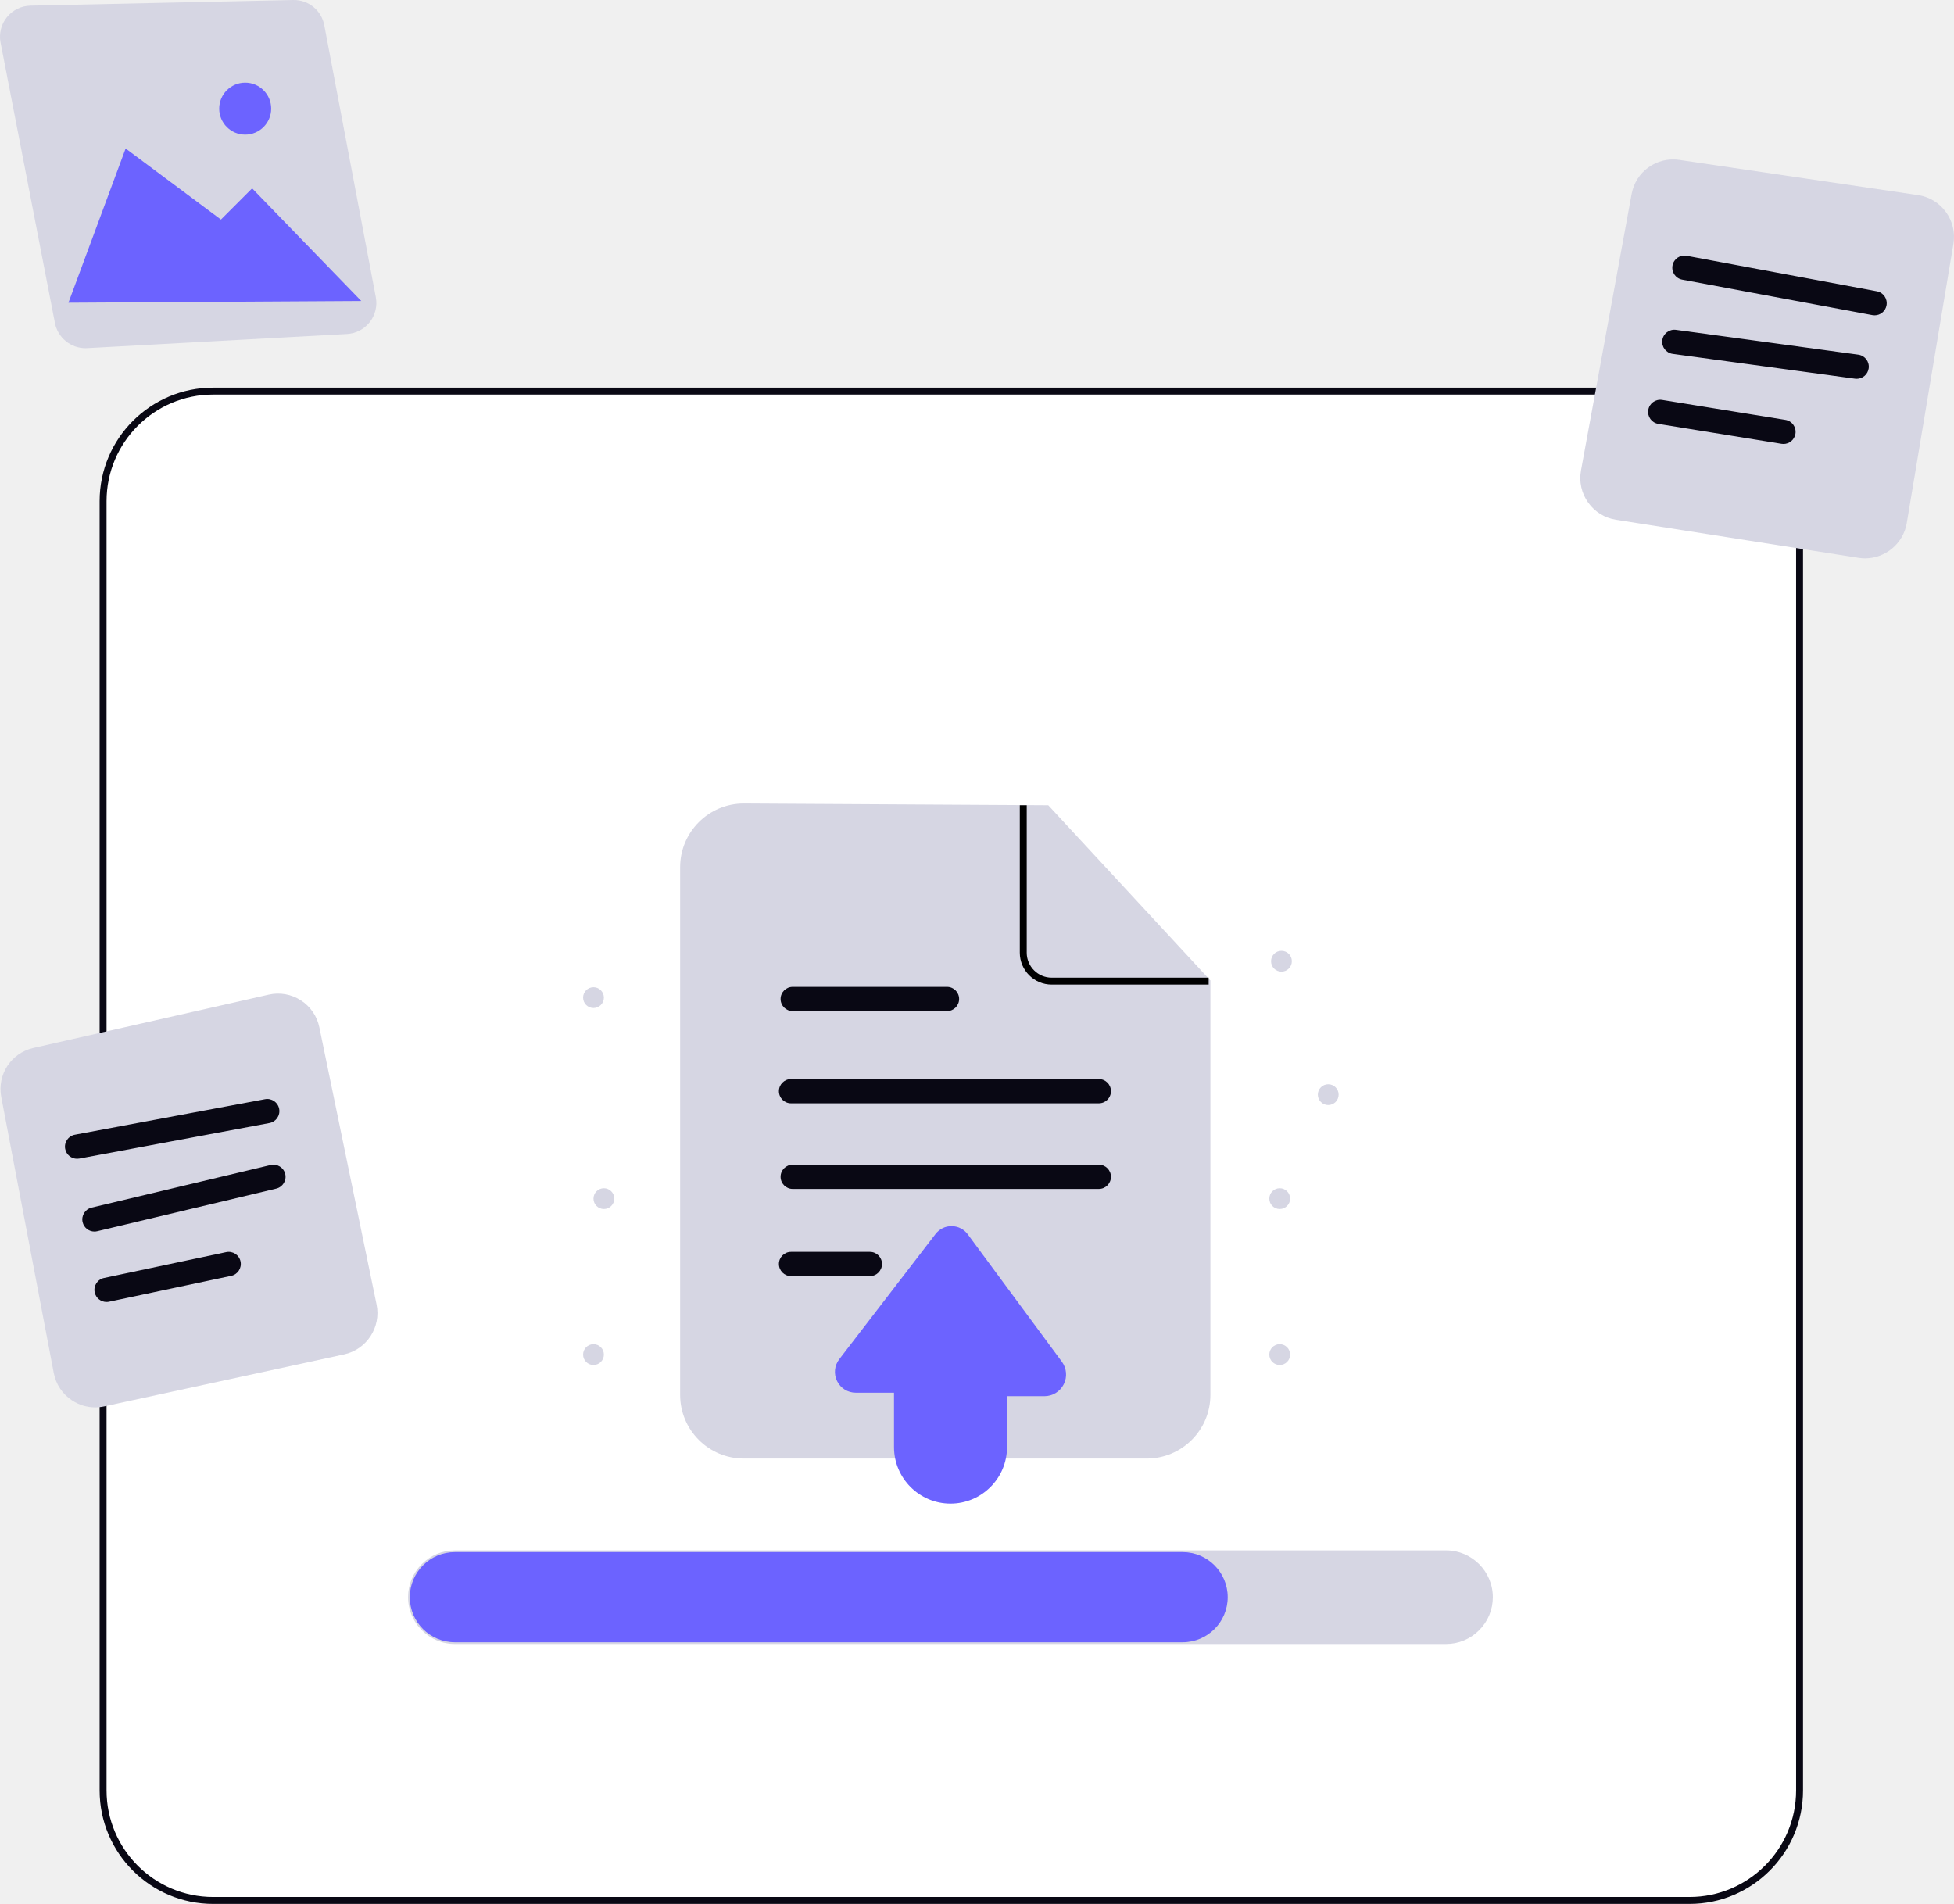
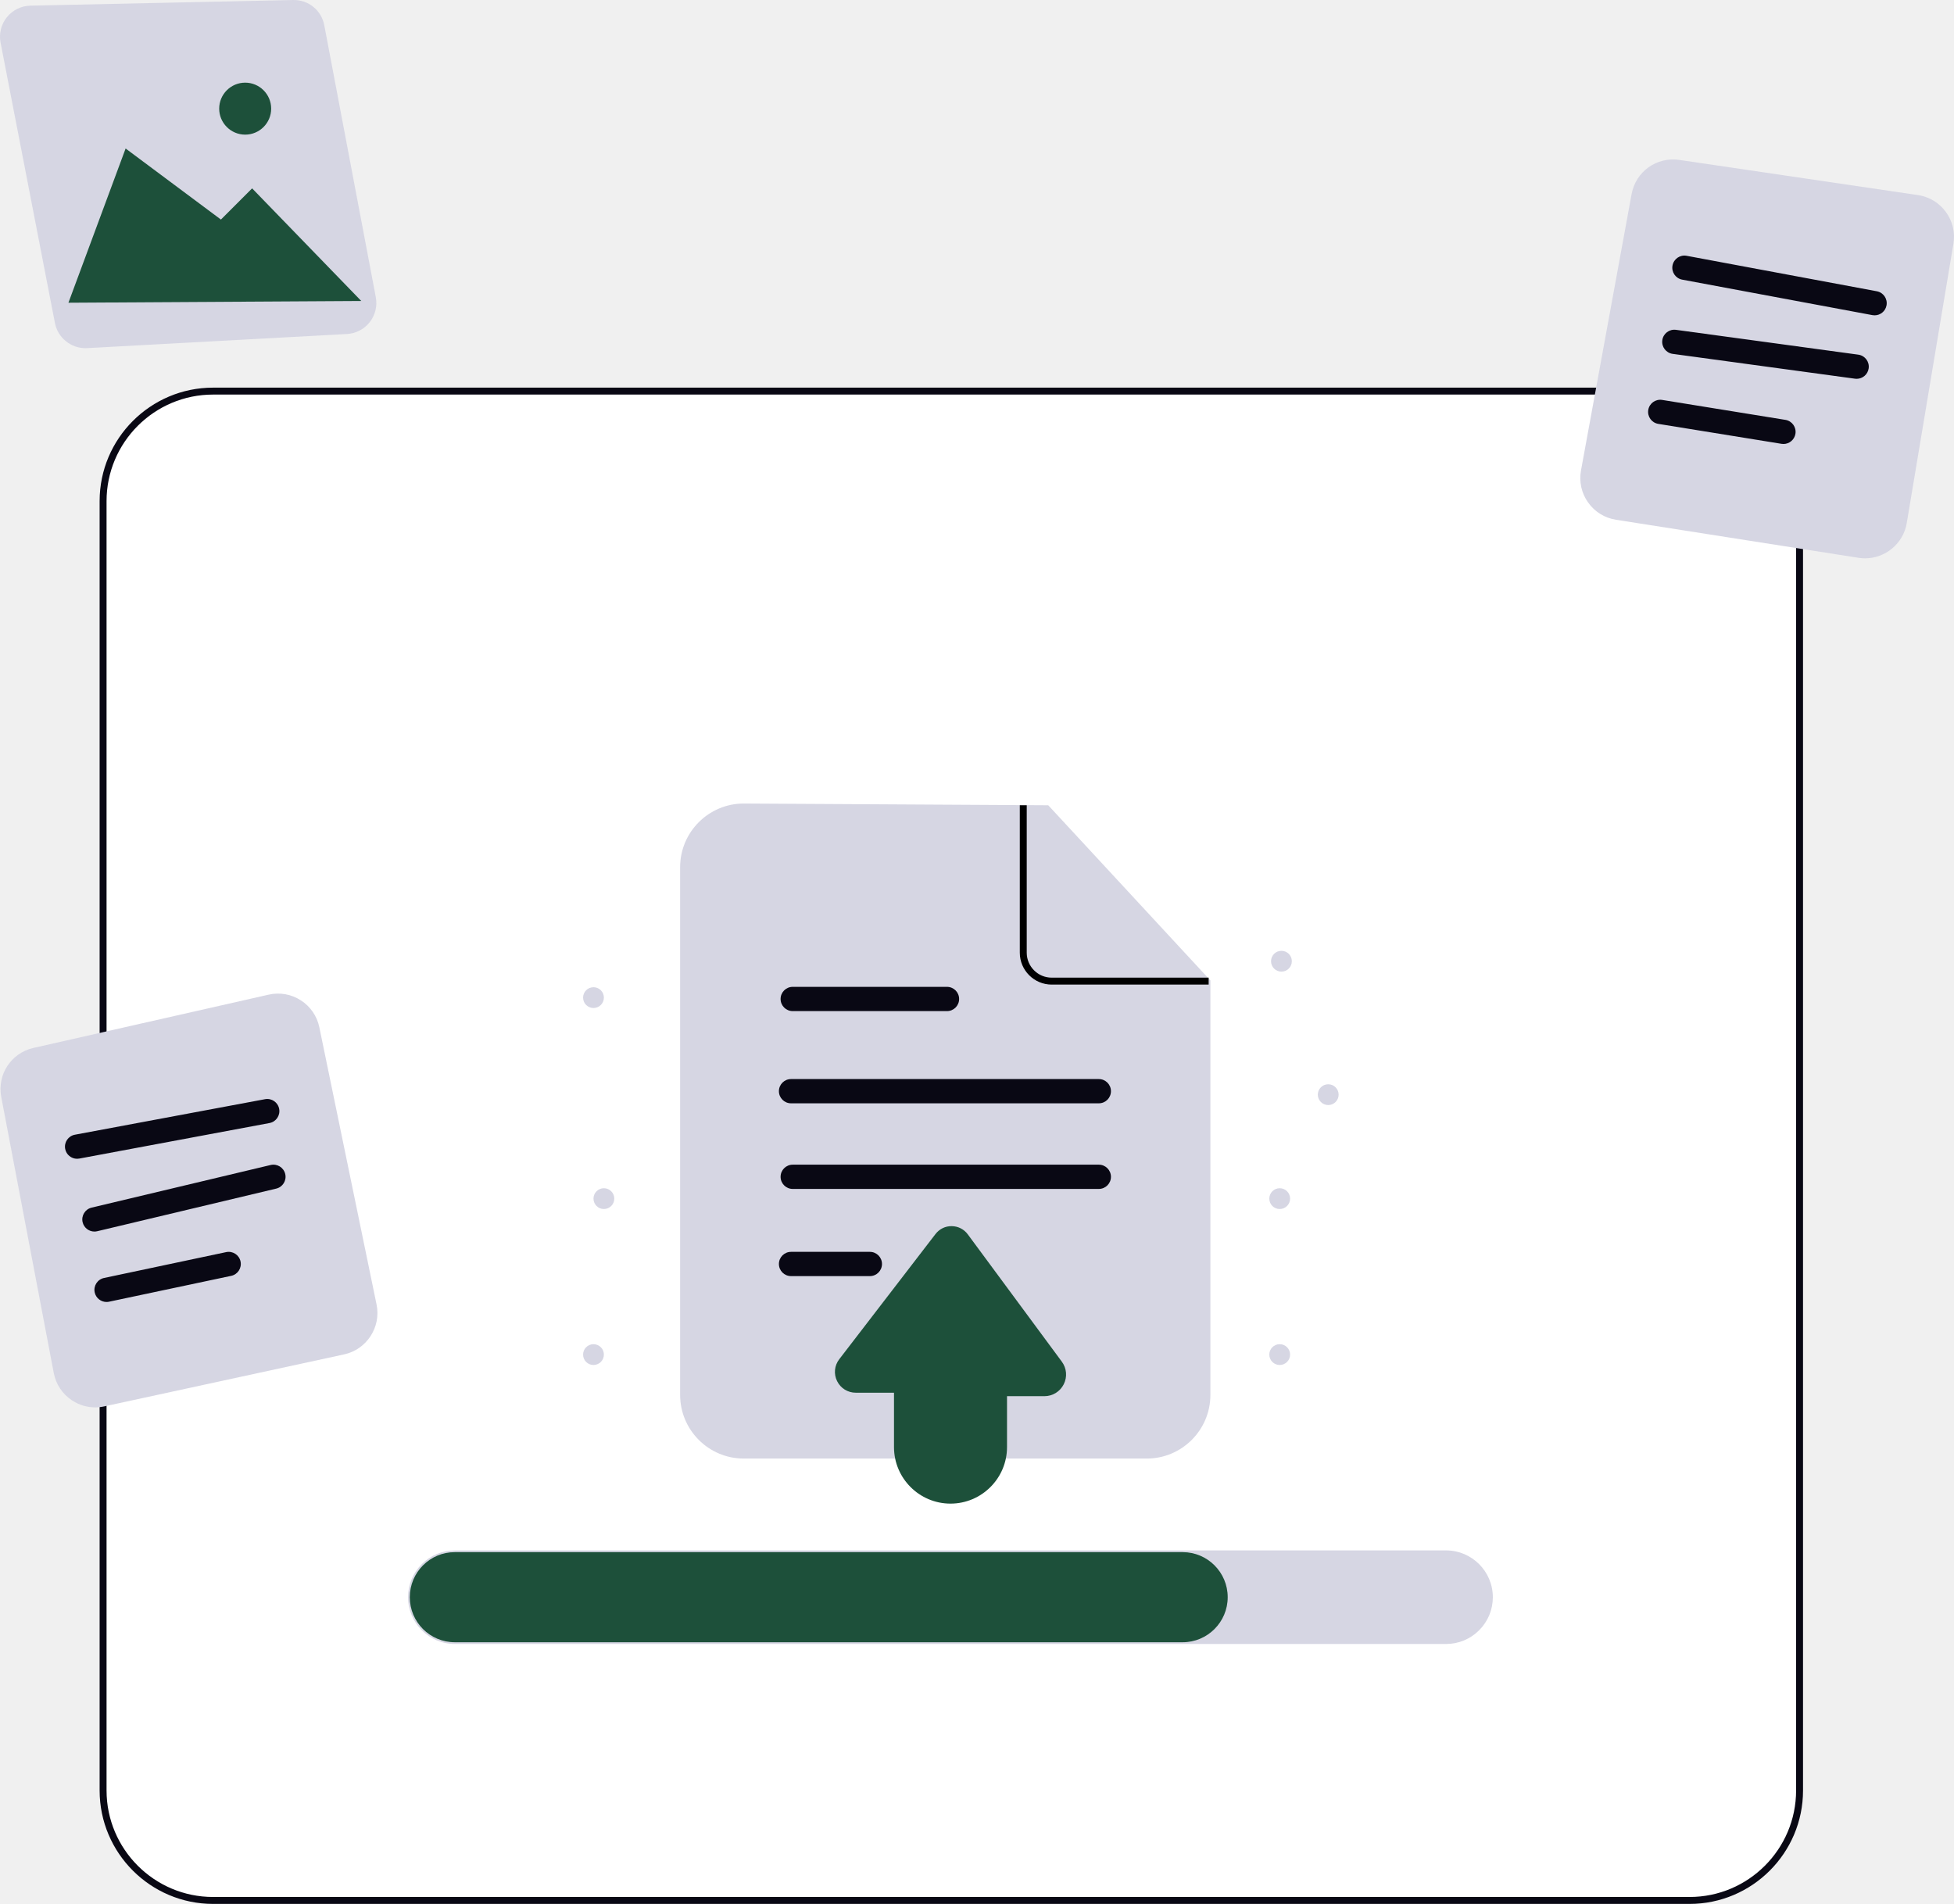
<svg xmlns="http://www.w3.org/2000/svg" width="855.425" height="833.487" viewBox="0 0 855.425 833.487" role="img" artist="Katerina Limpitsouni" source="https://undraw.co/">
  <path d="M739.662,831.97H93.282c-26.55,0-48.151-21.601-48.151-48.153V219.368c0-26.55,21.601-48.151,48.151-48.151h646.38c26.552,0,48.153,21.601,48.153,48.151v564.449c0,26.552-21.601,48.153-48.153,48.153Z" fill="#fff" />
  <path d="M739.662,833.487H93.282c-27.387,0-49.669-22.281-49.669-49.67V219.368c0-27.387,22.281-49.669,49.669-49.669h646.38c27.389,0,49.67,22.281,49.67,49.669v564.449c0,27.389-22.281,49.67-49.67,49.67ZM93.282,172.734c-25.714,0-46.634,20.92-46.634,46.634v564.449c0,25.714,20.92,46.636,46.634,46.636h646.38c25.714,0,46.636-20.921,46.636-46.636V219.368c0-25.714-20.921-46.634-46.636-46.634H93.282Z" fill="#090814" />
  <path d="M633.052,719.696H199.124c-11.295,0-20.483-9.188-20.483-20.483,0-5.467,2.132-10.609,6.004-14.479,3.855-3.872,8.998-6.004,14.479-6.004h433.928c11.295,0,20.483,9.188,20.483,20.483,0,5.467-2.132,10.61-6.002,14.48-3.854,3.87-8.997,6.002-14.48,6.002Z" fill="#d6d6e3" />
-   <path d="M537.466,699.215c0,5.447-2.215,10.378-5.78,13.943-3.566,3.566-8.497,5.781-13.944,5.781H199.124c-10.893,0-19.724-8.83-19.724-19.724,0-5.447,2.215-10.378,5.781-13.943,3.565-3.58,8.496-5.781,13.943-5.781h318.618c10.893,0,19.724,8.831,19.724,19.724Z" fill="#6c63ff" />
+   <path d="M537.466,699.215c0,5.447-2.215,10.378-5.78,13.943-3.566,3.566-8.497,5.781-13.944,5.781H199.124c-10.893,0-19.724-8.83-19.724-19.724,0-5.447,2.215-10.378,5.781-13.943,3.565-3.58,8.496-5.781,13.943-5.781h318.618c10.893,0,19.724,8.831,19.724,19.724Z" fill="#1d503a" />
  <path d="M502.032,638.523h-176.43c-15.357,0-27.852-12.495-27.852-27.854v-231.05c0-15.357,12.495-27.852,27.852-27.852l133.307.76,70.976,76.688v181.454c0,15.359-12.495,27.854-27.854,27.854Z" fill="#d6d6e3" />
  <path d="M414.576,442.638h-67.539c-2.932,0-5.31-2.378-5.31-5.31s2.378-5.31,5.31-5.31h67.539c2.932,0,5.31,2.378,5.31,5.31s-2.378,5.31-5.31,5.31Z" fill="#090814" />
  <path d="M481.044,483.007h-134.743c-2.932,0-5.31-2.378-5.31-5.31s2.378-5.31,5.31-5.31h134.743c2.932,0,5.31,2.378,5.31,5.31s-2.378,5.31-5.31,5.31Z" fill="#090814" />
  <path d="M481.044,520.486h-134.007c-2.932,0-5.31-2.378-5.31-5.31s2.378-5.31,5.31-5.31h134.007c2.932,0,5.31,2.378,5.31,5.31s-2.378,5.31-5.31,5.31Z" fill="#090814" />
  <path d="M380.808,558.651h-34.507c-2.932,0-5.31-2.378-5.31-5.31s2.378-5.31,5.31-5.31h34.507c2.932,0,5.31,2.378,5.31,5.31s-2.378,5.31-5.31,5.31Z" fill="#090814" />
  <path d="M529.127,431.03h-68.711c-7.702,0-13.968-6.266-13.968-13.968v-64.537h3.034v64.537c0,6.029,4.904,10.933,10.933,10.933h68.711v3.034Z" />
-   <path d="M416.114,658.247c-13.64,0-24.738-11.098-24.738-24.738v-23.813h-16.741c-3.497,0-6.628-1.948-8.173-5.085s-1.181-6.805.95-9.578l42.128-54.797c1.711-2.224,4.309-3.503,7.105-3.457,2.805.027,5.37,1.336,7.036,3.593l41.167,55.729c2.138,2.894,2.46,6.688.839,9.902-1.622,3.214-4.866,5.21-8.465,5.21h-16.369v22.296c0,13.64-11.098,24.738-24.738,24.738Z" fill="#6c63ff" />
+   <path d="M416.114,658.247c-13.64,0-24.738-11.098-24.738-24.738v-23.813h-16.741c-3.497,0-6.628-1.948-8.173-5.085s-1.181-6.805.95-9.578l42.128-54.797c1.711-2.224,4.309-3.503,7.105-3.457,2.805.027,5.37,1.336,7.036,3.593l41.167,55.729c2.138,2.894,2.46,6.688.839,9.902-1.622,3.214-4.866,5.21-8.465,5.21h-16.369v22.296c0,13.64-11.098,24.738-24.738,24.738Z" fill="#1d503a" />
  <circle cx="560.989" cy="420.8" r="4.552" fill="#d6d6e3" />
  <circle cx="581.471" cy="479.214" r="4.552" fill="#d6d6e3" />
  <circle cx="259.819" cy="436.731" r="4.552" fill="#d6d6e3" />
  <circle cx="264.37" cy="524.731" r="4.552" fill="#d6d6e3" />
  <circle cx="259.819" cy="593.006" r="4.552" fill="#d6d6e3" />
  <circle cx="560.23" cy="593.006" r="4.552" fill="#d6d6e3" />
  <circle cx="560.23" cy="524.731" r="4.552" fill="#d6d6e3" />
  <path d="M37.401,152.421c-6.445,0-12.113-4.618-13.351-11.009L.25,18.656c-.765-3.944.244-8,2.768-11.126,2.522-3.125,6.272-4.968,10.289-5.054L128.316.004c6.716-.153,12.409,4.509,13.651,11.062l22.557,119.046c.729,3.852-.239,7.831-2.658,10.917-2.418,3.085-6.05,4.977-9.963,5.189l-113.767,6.183c-.246.013-.492.021-.735.021Z" fill="#d6d6e3" />
-   <polygon points="29.958 132.527 54.993 65.01 96.717 96.113 110.372 82.458 158.164 131.768 29.958 132.527" fill="#6c63ff" />
-   <path d="M107.337,58.941c-6.275,0-11.379-5.104-11.379-11.379s5.104-11.379,11.379-11.379,11.379,5.104,11.379,11.379-5.104,11.379-11.379,11.379Z" fill="#6c63ff" />
+   <polygon points="29.958 132.527 54.993 65.01 96.717 96.113 110.372 82.458 158.164 131.768 29.958 132.527" fill="#1d503a" />
+   <path d="M107.337,58.941c-6.275,0-11.379-5.104-11.379-11.379s5.104-11.379,11.379-11.379,11.379,5.104,11.379,11.379-5.104,11.379-11.379,11.379Z" fill="#1d503a" />
  <path d="M41.66,616.113c-3.586,0-7.093-1.049-10.161-3.079-4.193-2.777-7.022-7.026-7.961-11.966L.552,480.253c-1.871-9.841,4.315-19.282,14.083-21.493l102.97-23.324c4.887-1.104,9.892-.221,14.1,2.488,4.211,2.711,7.087,6.906,8.099,11.809l25.054,121.369c2.042,9.89-4.326,19.675-14.194,21.815l-105.04,22.769c-1.319.286-2.646.428-3.963.428Z" fill="#d6d6e3" />
  <path d="M33.746,507.284c-2.507,0-4.737-1.782-5.214-4.337-.539-2.883,1.362-5.657,4.245-6.195l83.246-15.552c2.882-.547,5.656,1.362,6.195,4.245s-1.362,5.657-4.245,6.195l-83.246,15.552c-.329.062-.658.092-.981.092Z" fill="#090814" />
  <path d="M41.334,539.146c-2.403,0-4.58-1.642-5.162-4.082-.679-2.852,1.083-5.716,3.937-6.396l78.363-18.659c2.851-.676,5.715,1.083,6.396,3.937.679,2.852-1.083,5.716-3.937,6.396l-78.363,18.659c-.413.098-.827.145-1.234.145Z" fill="#090814" />
  <path d="M46.642,569.974c-2.455,0-4.66-1.713-5.189-4.211-.607-2.87,1.225-5.688,4.094-6.296l53.462-11.321c2.885-.606,5.69,1.225,6.296,4.094.607,2.87-1.225,5.688-4.094,6.296l-53.462,11.321c-.372.079-.742.117-1.107.117Z" fill="#090814" />
  <path d="M816.494,244.423c-.944,0-1.898-.074-2.857-.224l-106.179-16.658c-4.97-.781-9.308-3.469-12.218-7.571-2.91-4.101-4.014-9.086-3.109-14.031l22.151-120.971c1.808-9.853,10.975-16.411,20.89-14.966l104.45,15.396c4.953.73,9.305,3.362,12.252,7.41,2.949,4.046,4.118,8.995,3.292,13.934l-20.422,122.235c-1.502,9.003-9.383,15.448-18.251,15.448Z" fill="#d6d6e3" />
  <path d="M820.668,138.042c-.323,0-.65-.03-.979-.092l-83.252-15.529c-2.883-.538-4.784-3.31-4.246-6.193.536-2.883,3.303-4.796,6.193-4.246l83.252,15.529c2.883.538,4.784,3.31,4.246,6.193-.476,2.554-2.707,4.338-5.214,4.338Z" fill="#090814" />
  <path d="M812.815,165.834c-.24,0-.48-.015-.725-.049l-79.818-10.87c-2.906-.396-4.94-3.071-4.544-5.979.397-2.907,3.082-4.943,5.979-4.544l79.818,10.87c2.906.396,4.94,3.071,4.544,5.979-.363,2.663-2.64,4.593-5.254,4.593Z" fill="#090814" />
  <path d="M780.772,194.363c-.282,0-.567-.024-.855-.07l-53.946-8.73c-2.895-.468-4.861-3.196-4.393-6.091.47-2.895,3.178-4.855,6.091-4.393l53.946,8.73c2.895.468,4.861,3.196,4.393,6.091-.422,2.608-2.676,4.463-5.236,4.463Z" fill="#090814" />
</svg>
